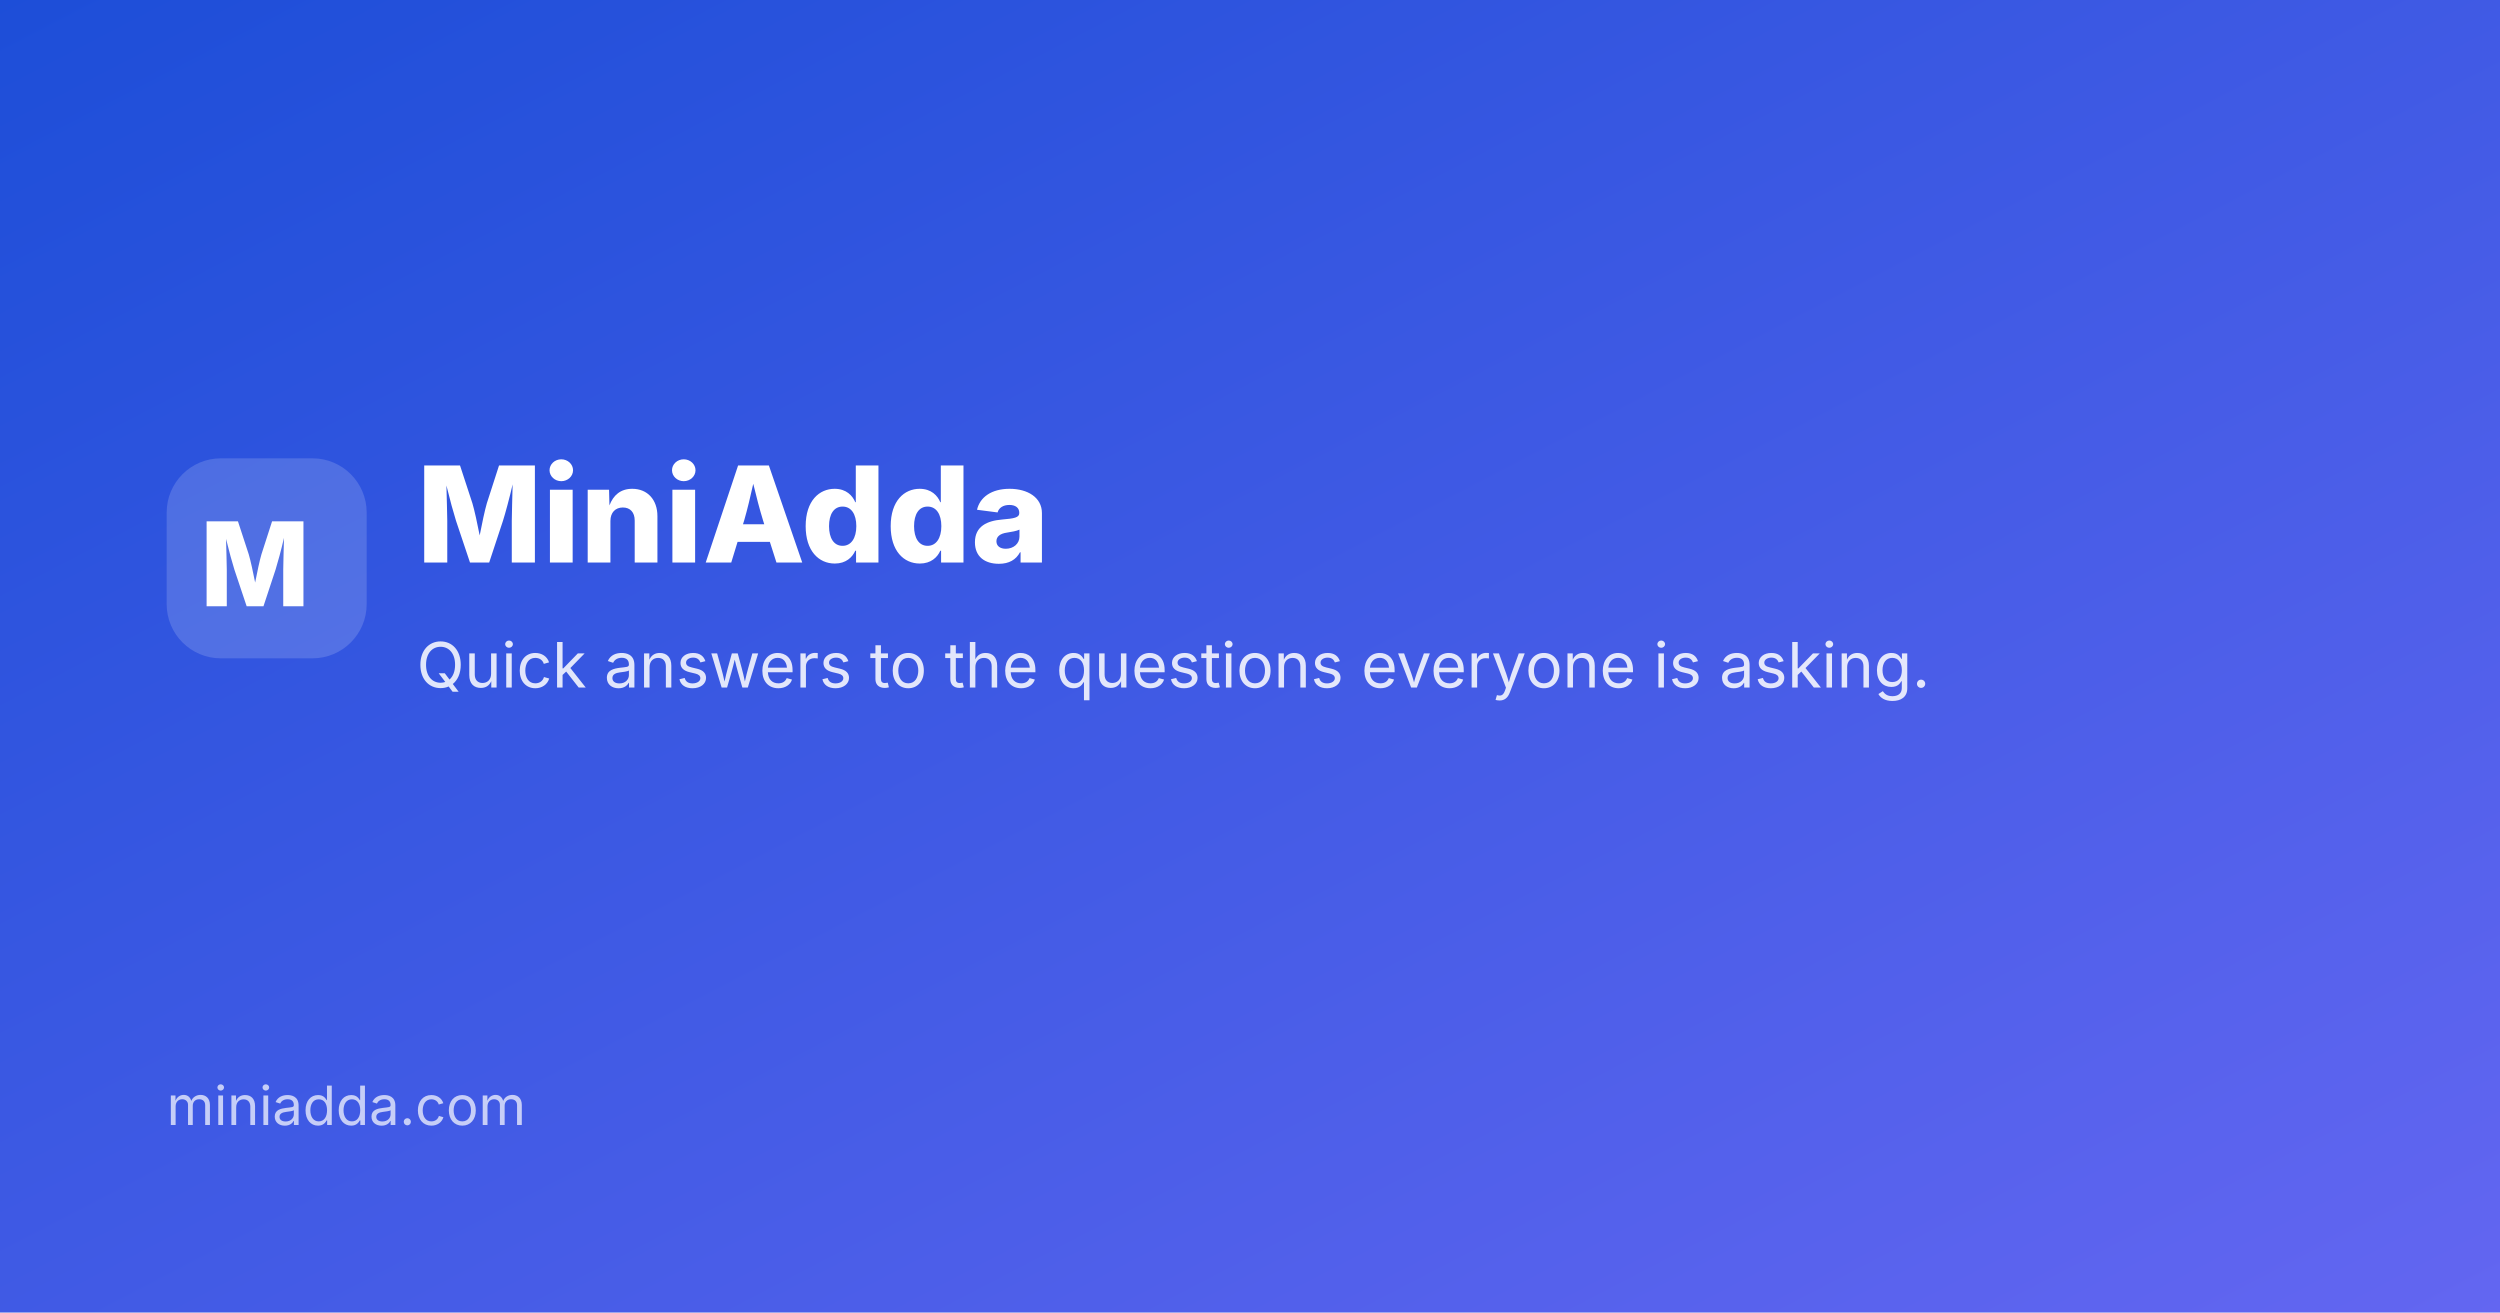
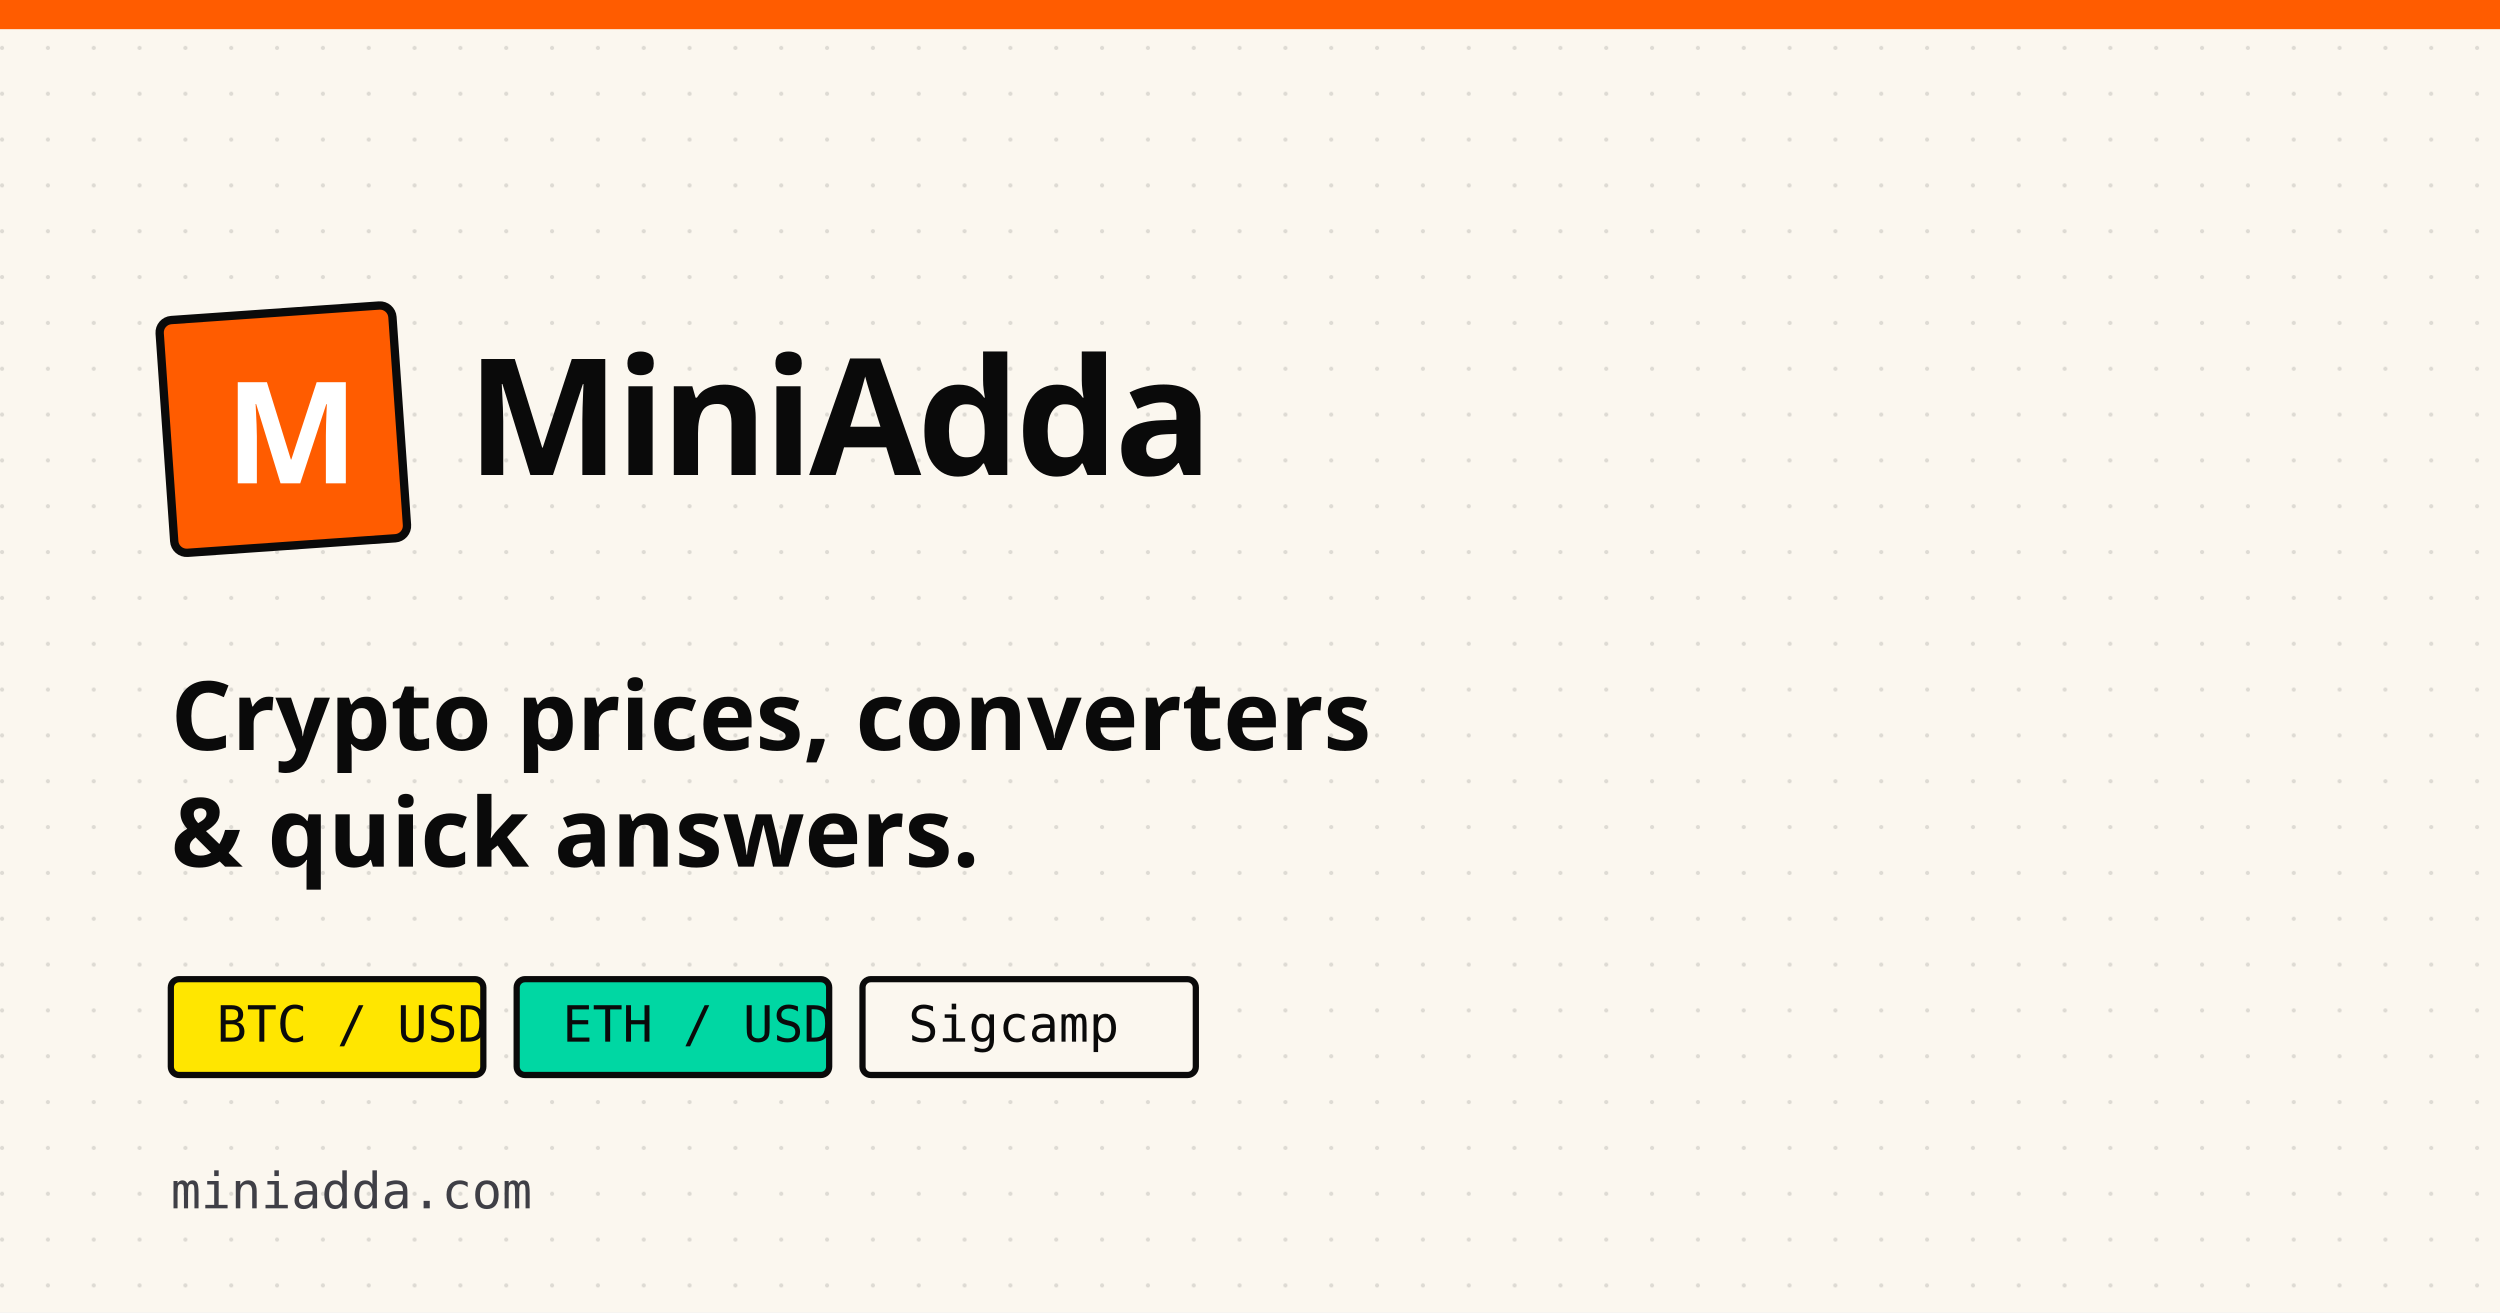
<svg xmlns="http://www.w3.org/2000/svg" width="1200" height="630" viewBox="0 0 1200 630">
  <defs>
-     <linearGradient id="g" x1="0" y1="0" x2="1" y2="1">
-       <stop offset="0" stop-color="#1d4ed8" />
-       <stop offset="1" stop-color="#6366f1" />
-     </linearGradient>
+     <pattern id="dots" width="22" height="22" patternUnits="userSpaceOnUse">
+       <circle cx="1" cy="1" r="1" fill="#0a0a0a" opacity="0.12" />
+     </pattern>
  </defs>
-   <rect width="1200" height="630" fill="url(#g)" />
-   <g fill="#ffffff" font-family="Inter, system-ui, sans-serif">
-     <rect x="80" y="220" width="96" height="96" rx="26" fill="#ffffff" opacity="0.16" />
-     <text x="96" y="291" font-size="56" font-weight="800">M</text>
-     <text x="200" y="270" font-size="64" font-weight="800">MiniAdda</text>
-     <text x="200" y="330" font-size="30" opacity="0.85">Quick answers to the questions everyone is asking.</text>
-     <text x="80" y="540" font-size="26" opacity="0.7">miniadda.com</text>
+   <rect width="1200" height="630" fill="#fbf7ef" />
+   <rect width="1200" height="630" fill="url(#dots)" />
+   <rect x="0" y="0" width="1200" height="14" fill="#ff5c00" />
+   <g fill="#0a0a0a" font-family="'Space Grotesk', system-ui, sans-serif">
+     <rect x="80" y="150" width="112" height="112" rx="6" fill="#ff5c00" stroke="#0a0a0a" stroke-width="4" transform="rotate(-4 136 206)" />
+     <text x="108" y="232" font-size="68" font-weight="700" fill="#ffffff">M</text>
+     <text x="224" y="228" font-size="78" font-weight="700" letter-spacing="-2">MiniAdda</text>
+     <text x="82" y="360" font-size="46" font-weight="700">Crypto prices, converters</text>
+     <text x="82" y="416" font-size="46" font-weight="700">&amp; quick answers.</text>
+     <g font-family="'Space Mono', ui-monospace, monospace" font-size="24">
+       <rect x="82" y="470" width="150" height="46" rx="4" fill="#ffe600" stroke="#0a0a0a" stroke-width="3" />
+       <text x="104" y="500">BTC / USD</text>
+       <rect x="248" y="470" width="150" height="46" rx="4" fill="#00d7a3" stroke="#0a0a0a" stroke-width="3" />
+       <text x="270" y="500">ETH / USD</text>
+       <rect x="414" y="470" width="160" height="46" rx="4" fill="#fbf7ef" stroke="#0a0a0a" stroke-width="3" />
+       <text x="436" y="500">Sigcamp</text>
+     </g>
+     <text x="82" y="580" font-size="24" fill="#3f3f46" font-family="'Space Mono', ui-monospace, monospace">miniadda.com</text>
  </g>
</svg>
